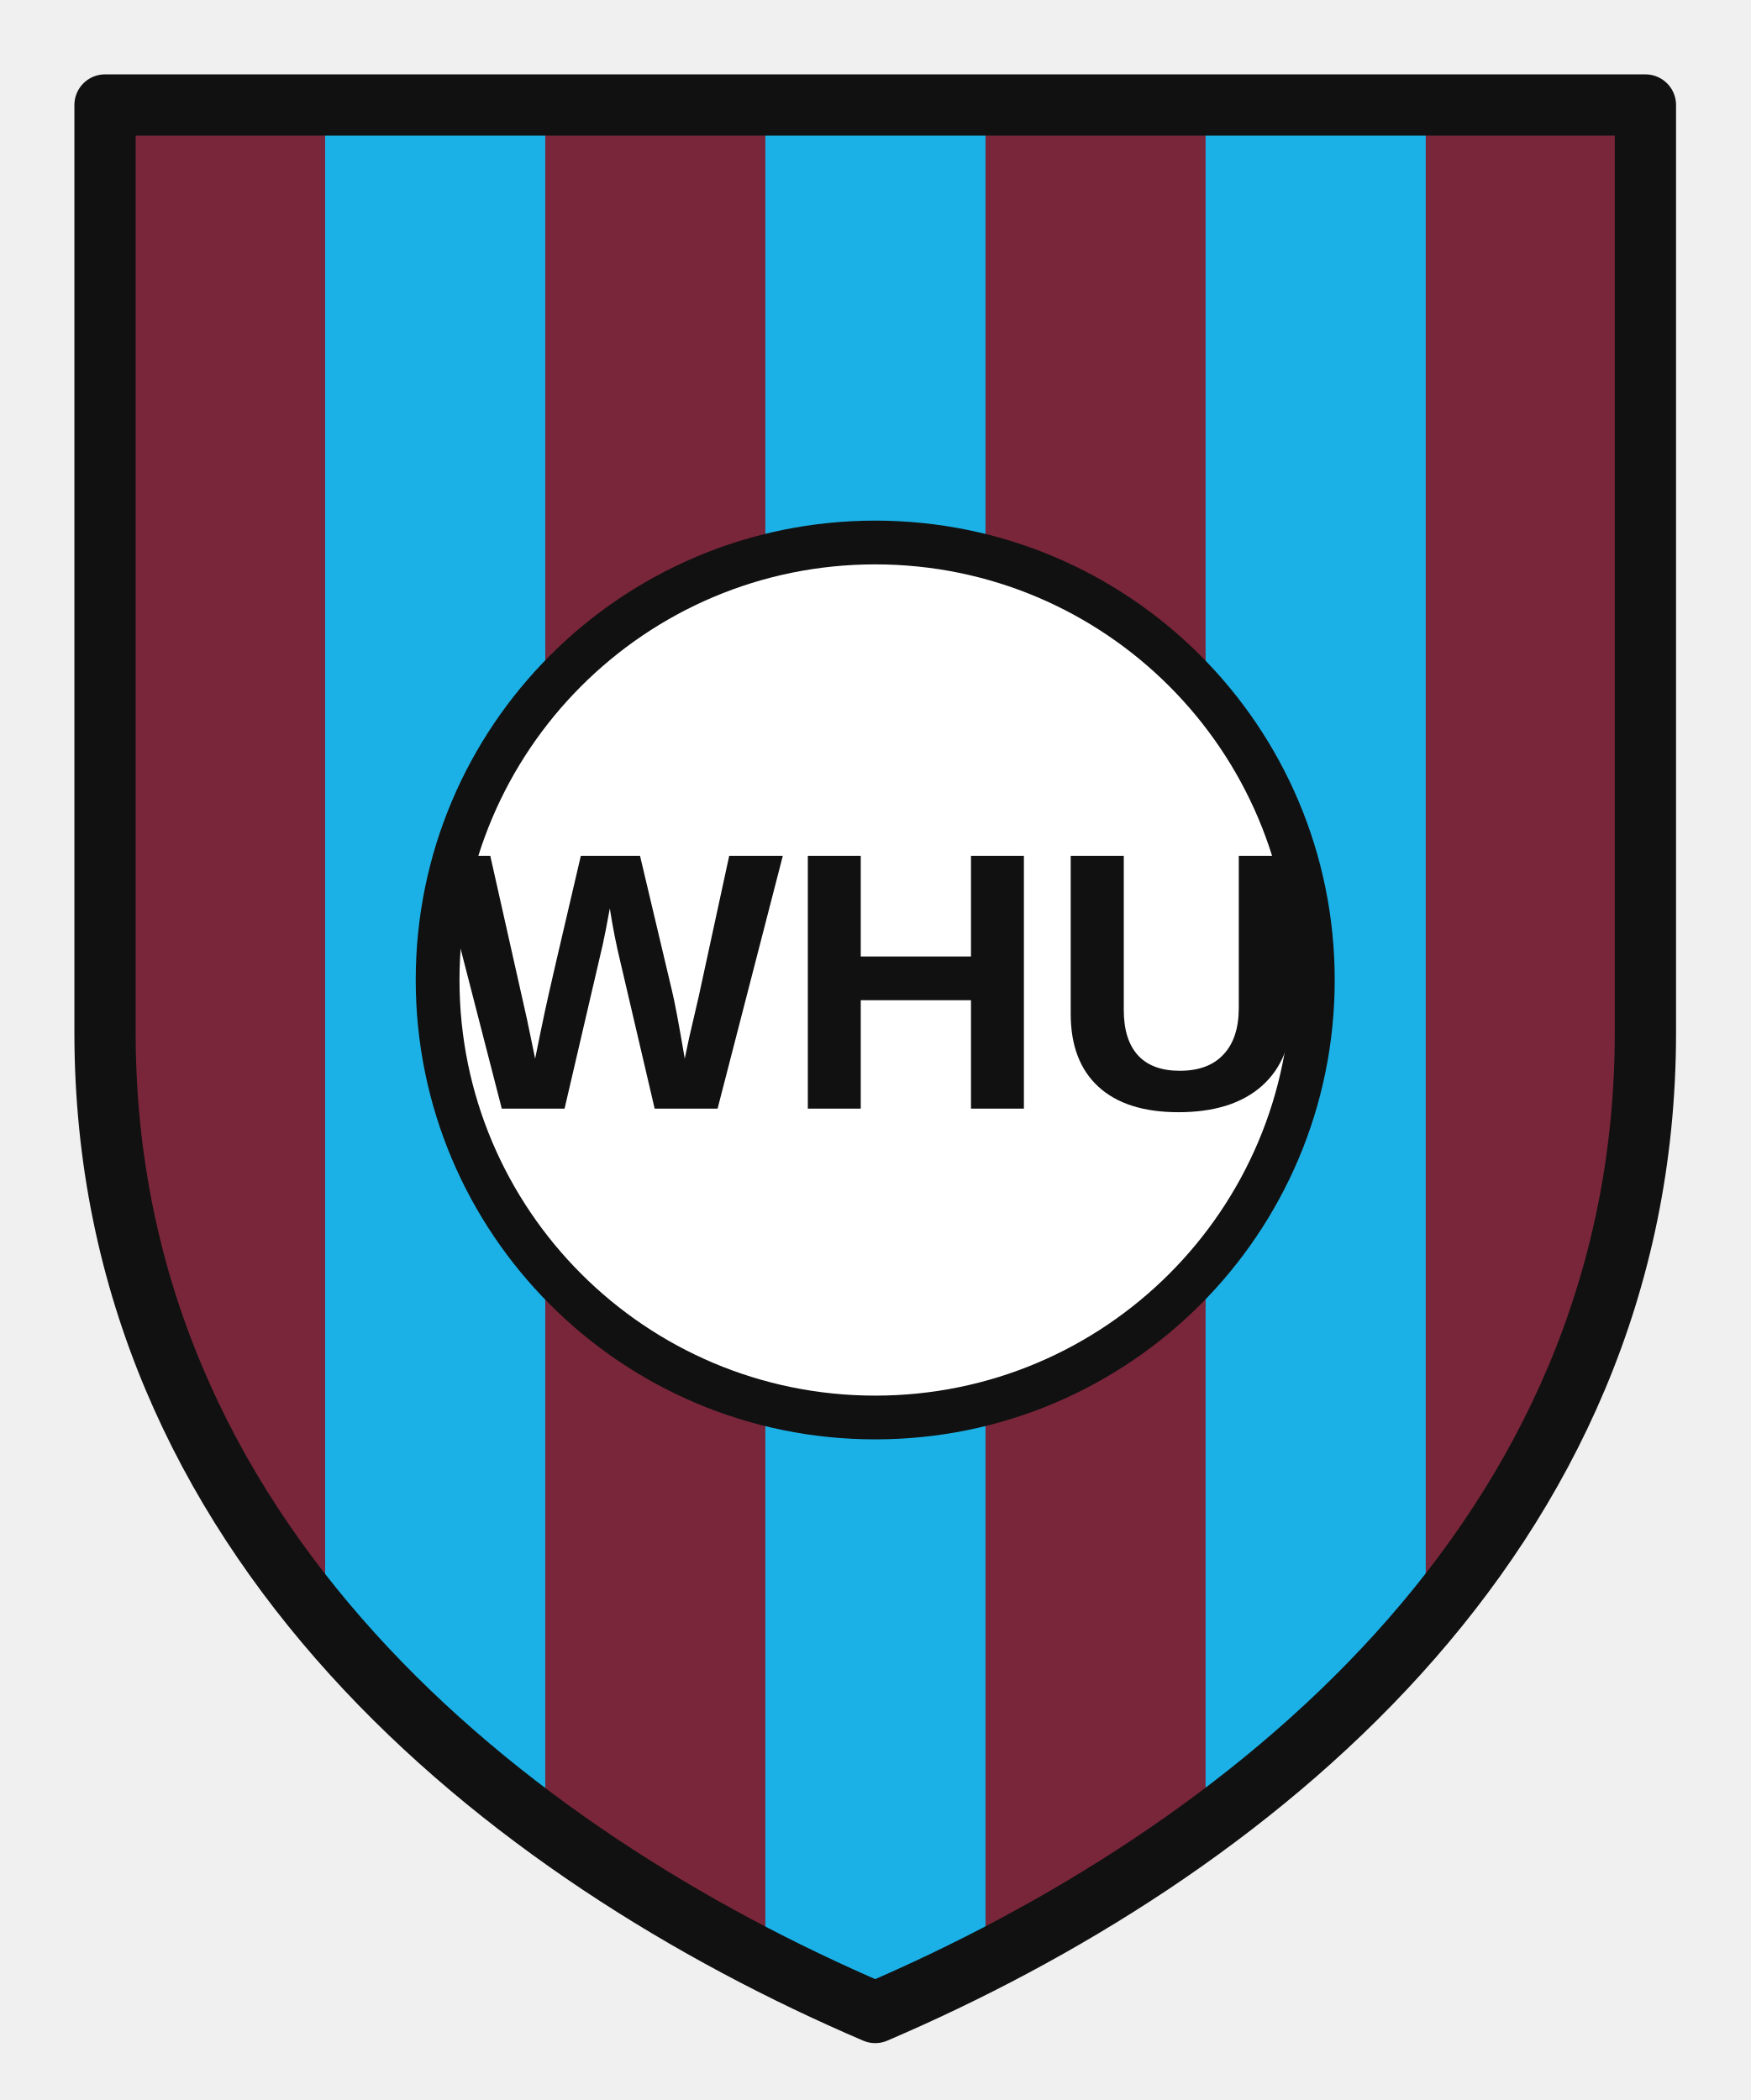
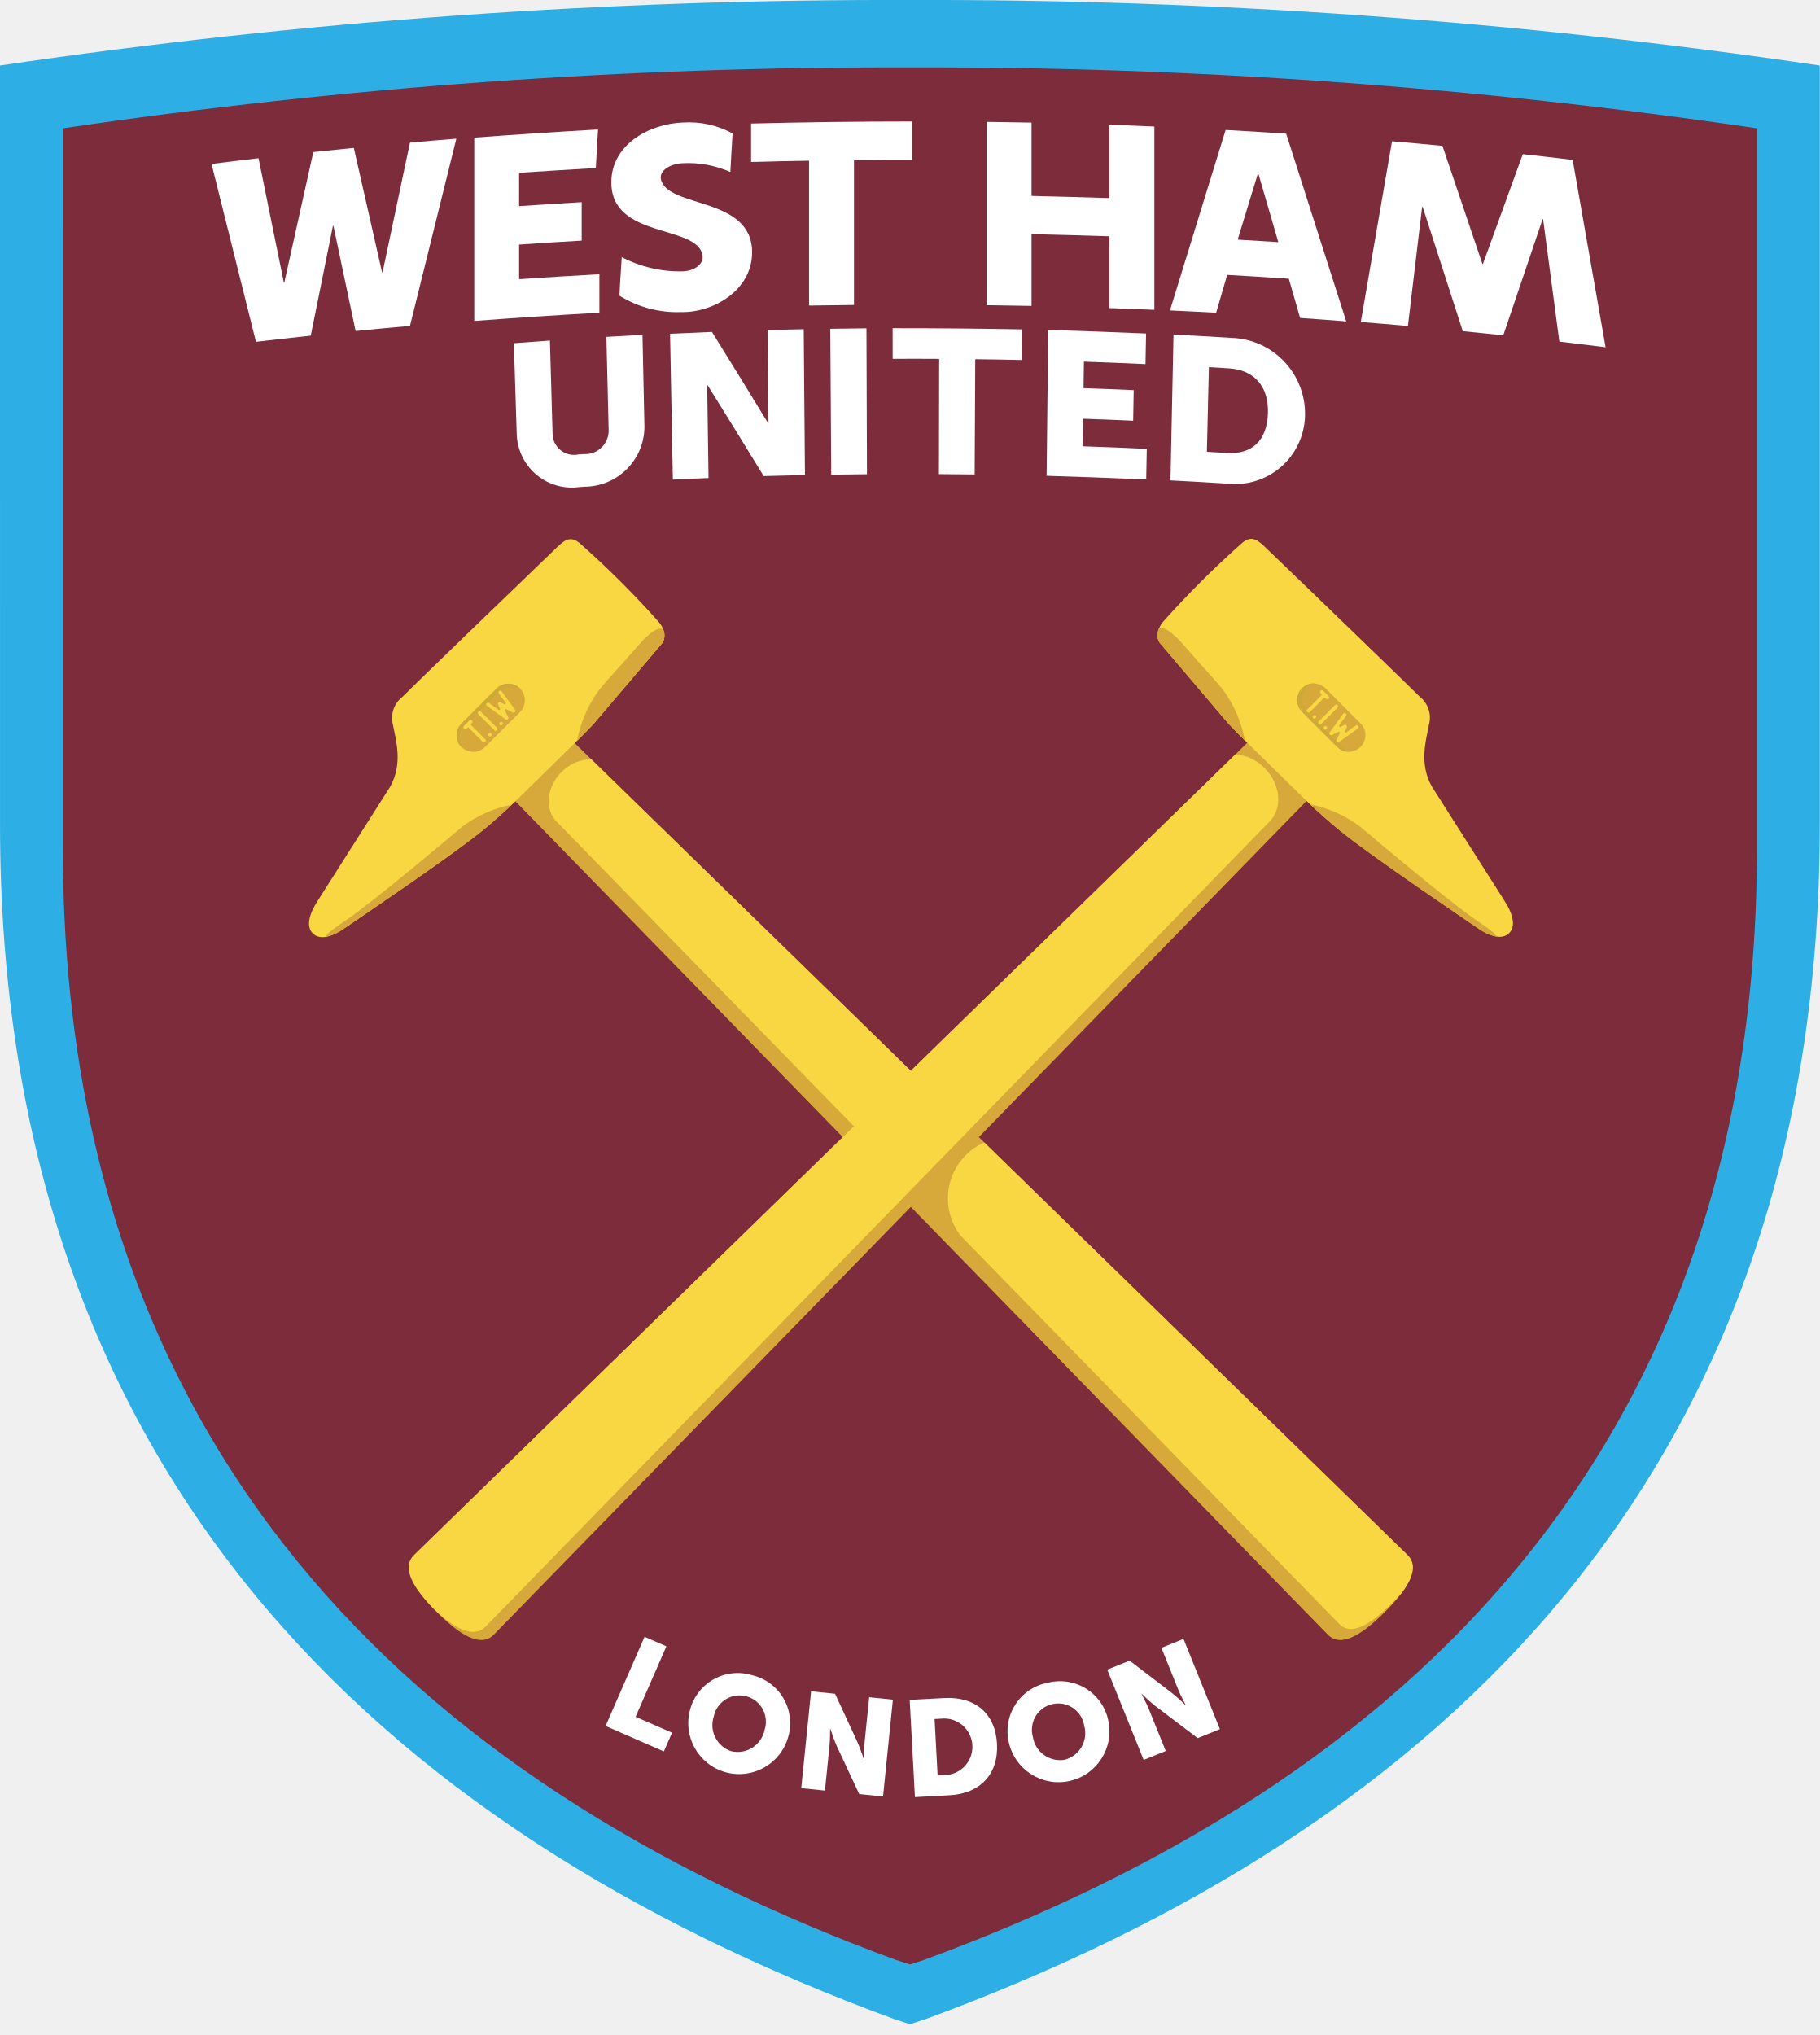
- <svg xmlns="http://www.w3.org/2000/svg" viewBox="0 0 200 240" width="200" height="240">
-   <defs>
-     <clipPath id="s">
-       <path d="M12 12 H188 V118 C188 176 142 212 100 230 C58 212 12 176 12 118 Z" />
-     </clipPath>
-   </defs>
-   <g clip-path="url(#s)">
-     <rect x="12" y="0" width="25.2" height="240" fill="#7a263a" />
-     <rect x="37.15" y="0" width="25.2" height="240" fill="#1bb1e7" />
-     <rect x="62.3" y="0" width="25.2" height="240" fill="#7a263a" />
-     <rect x="87.45" y="0" width="25.2" height="240" fill="#1bb1e7" />
-     <rect x="112.6" y="0" width="25.2" height="240" fill="#7a263a" />
-     <rect x="137.75" y="0" width="25.2" height="240" fill="#1bb1e7" />
-     <rect x="162.9" y="0" width="25.2" height="240" fill="#7a263a" />
+ <svg xmlns="http://www.w3.org/2000/svg" height="188.423" width="168.507" version="1.1" viewBox="0 0 168.507 188.423">
+   <g id="g10">
+     <g id="g496">
+       <g id="g498">
+         <g id="g504">
+           <path id="path506" d="M168.497,6.076V6.065A565.488,565.488,0,0,0,84.248,0,565.481,565.481,0,0,0,0,6.065v.138l.002,70.167c.016,59.423,34.472,92.842,82.876,110.609l1.376.442.004.002,1.374-.443c48.405-17.767,82.857-51.186,82.875-110.609V6.076ZM84.254,90.458l-.018-.018.109.109Z" fill="#2dafe5" />
+         </g>
+         <g id="g508">
+           <path id="path510" d="M162.679,11.894v-.011A526.474,526.474,0,0,0,84.249,6.237,526.468,526.468,0,0,0,5.819,11.883v.129l.002,66.496c.015,55.319,32.091,86.431,77.152,102.97l1.281.411.004.002,1.279-.412c45.062-16.54,77.134-47.652,77.151-102.97V11.894Z" fill="#7c2c3b" />
+         </g>
+         <g id="g512">
+           <path id="path514" d="M122.963,151.369c1.241,1.244,3.229-.073,5.267-2.11,2.037-2.037,3.352-4.025,2.11-5.268L52.564,68.172c-1.242-1.244-3.464-1.036-4.96.461s-1.704,3.717-.462,4.96Z" fill="#d6a93a" />
+         </g>
+         <g id="g516">
+           <path id="path518" d="M54.977,67.013,61.338,59.53s.601-.8-.334-1.937a86.721,86.721,0,0,0-7.374-7.343c-.71-.533-1.194-.403-1.982.353C47.755,54.337,37.844,63.915,37.248,64.536a2.472,2.472,0,0,0-.853,2.616c.241,1.334.951,3.553-.276,5.705L29.422,83.396c-.839,1.286-1.083,2.424-.45,3.041.339.332,1.189.716,2.919-.485.828-.573,9.933-6.703,12.835-9.09,1.7-1.398,2.997-2.67,2.997-2.67l5.495-5.389s1.157-1.136,1.759-1.79" fill="#f8d742" />
+         </g>
+         <g id="g520">
+           <path id="path522" d="M31.934,85.277c-1.902,1.288-1.896,1.477-1.631,1.442a4.592,4.592,0,0,0,1.588-.766c.827-.573,9.933-6.703,12.834-9.09,1.199-.985,2.194-1.907,2.678-2.366a11.485,11.485,0,0,0-4.564,2.014c-1.554,1.299-8.184,6.923-10.905,8.767" fill="#d6a93a" />
+         </g>
+         <g id="g524">
+           <path id="path526" d="M54.976,67.013l6.362-7.482a1.354,1.354,0,0,0,.072-1.264s-.524-.592-2.358,1.548c-1.542,1.798-2.271,2.5-3.57,4.054a11.561,11.561,0,0,0-2.044,4.718c.364-.361,1.099-1.095,1.539-1.573" fill="#d6a93a" />
+         </g>
+         <g id="g528">
+           <path id="path530" d="M45.714,151.369c-1.241,1.244-3.229-.073-5.267-2.11-2.036-2.037-3.352-4.025-2.11-5.268l77.805-75.848c1.242-1.244,3.463-1.036,4.96.461,1.497,1.497,1.704,3.718.461,4.96Z" fill="#d6a93a" />
+         </g>
+         <g id="g532">
+           <path id="path534" d="M44.958,150.621l72.594-74.55c1.242-1.242,1.036-3.463-.461-4.959a4.213,4.213,0,0,0-2.698-1.264L38.337,143.991c-1.185,1.186-.042,3.049,1.834,4.987,1.866,1.762,3.644,2.788,4.786,1.643" fill="#f8d742" />
+         </g>
+         <g id="g536">
+           <path id="path538" d="M113.73,66.983l-6.361-7.482s-.601-.8.333-1.937a86.807,86.807,0,0,1,7.374-7.343c.711-.533,1.195-.403,1.982.353,3.895,3.734,13.804,13.311,14.401,13.932a2.47,2.47,0,0,1,.853,2.616c-.24,1.334-.951,3.553.276,5.705l6.697,10.539c.838,1.286,1.083,2.424.451,3.041-.339.332-1.189.716-2.919-.485-.827-.573-9.933-6.703-12.835-9.09-1.7-1.398-2.997-2.67-2.997-2.67l-5.495-5.389s-1.157-1.136-1.759-1.79" fill="#f8d742" />
+         </g>
+         <g id="g540">
+           <path id="path542" d="M136.773,85.248c1.901,1.288,1.896,1.477,1.63,1.442a4.586,4.586,0,0,1-1.587-.766c-.827-.573-9.933-6.703-12.834-9.09-1.199-.985-2.195-1.907-2.678-2.366a11.488,11.488,0,0,1,4.564,2.014c1.554,1.299,8.184,6.923,10.905,8.767" fill="#d6a93a" />
+         </g>
+         <g id="g544">
+           <path id="path546" d="M113.73,66.983l-6.361-7.482a1.353,1.353,0,0,1-.072-1.264s.524-.592,2.358,1.548c1.542,1.798,2.271,2.5,3.57,4.054a11.562,11.562,0,0,1,2.046,4.718c-.365-.361-1.1-1.095-1.54-1.573" fill="#d6a93a" />
+         </g>
+         <g id="g548">
+           <path id="path550" d="M125.984,69.152a1.536,1.536,0,0,1-2.171,0l-3.258-3.26a1.535,1.535,0,0,1,2.171-2.17l3.258,3.259a1.534,1.534,0,0,1,0,2.171" fill="#d6a93a" />
+         </g>
+         <g id="g552">
+           <path id="path554" d="M120.992,65.892a1.533,1.533,0,0,1,.867-2.602,1.533,1.533,0,0,0-1.304,2.602l3.258,3.26a1.532,1.532,0,0,0,1.304.432,1.533,1.533,0,0,1-.867-.432Z" fill="#cda938" />
+         </g>
+         <g id="g556">
+           <path id="path558" d="M122.426,67.088a.166.166,0,0,1-.235-.235l1.494-1.494a.166.166,0,1,1,.235.234Z" fill="#d6a93a" />
+         </g>
+         <g id="g560">
+           <path id="path562" d="M122.919,67.585a.162.162,0,0,1-.231,0,.164.164,0,1,1,.231,0" fill="#d6a93a" />
+         </g>
+         <g id="g564">
+           <path id="path566" d="M121.893,66.559a.163.163,0,1,1,0-.231.164.164,0,0,1,0,.231" fill="#d6a93a" />
+         </g>
+         <g id="g568">
+           <path id="path570" d="M123.098,64.536l-.512-.513a.167.167,0,0,0-.235.236l.082.082a.082.082,0,0,1,.003.11l-1.323,1.323a.167.167,0,0,0,.235.236l1.328-1.328a.083.083,0,0,1,.104.007l.083.083a.167.167,0,0,0,.236-.235" fill="#d6a93a" />
+         </g>
+         <g id="g572">
+           <path id="path574" d="M125.833,67.294a.166.166,0,0,0-.233-.037l-.867.627a.088.088,0,0,1-.119-.008.09.09,0,0,1-.017-.104l.177-.356a.167.167,0,0,0-.019-.177l-.002-.002-.008-.009-.004-.005-.005-.005-.009-.007-.002-.002a.167.167,0,0,0-.177-.018l-.355.176a.09.09,0,0,1-.106-.016.092.092,0,0,1-.009-.119l.629-.867a.167.167,0,0,0-.037-.233.165.165,0,0,0-.231.037l-1.241,1.711a.166.166,0,0,0,.014.211l.007.008.003.001a.163.163,0,0,0,.185.026l.608-.303a.09.09,0,0,1,.117.126l-.299.603a.166.166,0,0,0,.026.186l.003.003.007.007a.166.166,0,0,0,.213.014l1.711-1.24a.165.165,0,0,0,.037-.231" fill="#d6a93a" />
+         </g>
+         <g id="g576">
+           <path id="path578" d="M54.754,70.306a3.862,3.862,0,0,0-2.764,1.181c-1.391,1.392-1.584,3.456-.429,4.611l31.08,31.848,5.289-5.289Z" fill="#f8d742" />
+         </g>
+         <g id="g580">
+           <path id="path582" d="M130.34,143.991l-39.207-38.211a5.67,5.67,0,0,0-2.177,8.642l35.068,35.957c1.154,1.157,3.001-.068,4.896-1.961.32-.321.62-.639.893-.954,1.01-1.364,1.397-2.601.527-3.473" fill="#f8d742" />
+         </g>
+         <g id="g584">
+           <path id="path586" d="M122.354,67.016a.166.166,0,0,1-.235-.235l1.494-1.494a.166.166,0,1,1,.235.234Z" fill="#f8d742" />
+         </g>
+         <g id="g588">
+           <path id="path590" d="M122.847,67.513a.162.162,0,0,1-.231,0,.164.164,0,1,1,.231,0" fill="#f8d742" />
+         </g>
+         <g id="g592">
+           <path id="path594" d="M121.821,66.487a.163.163,0,1,1,0-.231.164.164,0,0,1,0,.231" fill="#f8d742" />
+         </g>
+         <g id="g596">
+           <path id="path598" d="M123.026,64.464l-.512-.513a.168.168,0,0,0-.236.001.165.165,0,0,0,0,.235l.082.082a.082.082,0,0,1,.003.11l-1.323,1.323a.167.167,0,0,0,.236.235l1.327-1.328a.083.083,0,0,1,.105.007l.083.083a.166.166,0,0,0,.235-.235" fill="#f8d742" />
+         </g>
+         <g id="g600">
+           <path id="path602" d="M125.761,67.222a.166.166,0,0,0-.232-.037l-.867.627a.091.091,0,0,1-.136-.113l.177-.356a.167.167,0,0,0-.018-.176l-.002-.002-.008-.009-.004-.005-.005-.004-.009-.007-.002-.002a.167.167,0,0,0-.177-.018l-.355.177a.089.089,0,0,1-.105-.017.092.092,0,0,1-.009-.118l.629-.868a.167.167,0,0,0-.036-.233.165.165,0,0,0-.231.037l-1.241,1.712a.166.166,0,0,0,.014.211l.008.008.003.002a.163.163,0,0,0,.185.026l.609-.303a.091.091,0,0,1,.117.127l-.299.603a.165.165,0,0,0,.026.185l.002.003.007.006a.166.166,0,0,0,.212.015l1.711-1.24a.166.166,0,0,0,.036-.232" fill="#f8d742" />
+         </g>
+         <g id="g604">
+           <path id="path606" d="M48.153,63.752a1.536,1.536,0,0,1,0,2.171l-3.259,3.258a1.535,1.535,0,0,1-2.17-2.171l3.259-3.258a1.534,1.534,0,0,1,2.171,0" fill="#d6a93a" />
+         </g>
+         <g id="g608">
+           <path id="path610" d="M42.996,67.284l3.259-3.258a1.534,1.534,0,0,1,2.025-.127,1.598,1.598,0,0,0-.127-.147,1.536,1.536,0,0,0-2.171,0l-3.259,3.259a1.535,1.535,0,0,0,.001,2.171,1.584,1.584,0,0,0,.146.126,1.533,1.533,0,0,1,.127-2.024" fill="#cda938" />
+         </g>
+         <g id="g612">
+           <path id="path614" d="M46.017,67.546a.166.166,0,1,1-.235.234L44.288,66.286a.166.166,0,0,1,.235-.235Z" fill="#d6a93a" />
+         </g>
+         <g id="g616">
+           <path id="path618" d="M46.514,67.052a.163.163,0,1,1-.231,0,.164.164,0,0,1,.231,0" fill="#d6a93a" />
+         </g>
+         <g id="g620">
+           <path id="path622" d="M45.488,68.079a.163.163,0,0,1-.231.231.165.165,0,0,1-.001-.231.163.163,0,0,1,.231,0" fill="#d6a93a" />
+         </g>
+         <g id="g624">
+           <path id="path626" d="M43.465,66.874l-.512.511a.167.167,0,0,0,.235.236l.082-.082a.084.084,0,0,1,.111-.003l1.322,1.323a.166.166,0,0,0,.235-.235l-1.328-1.327a.082.082,0,0,1,.007-.105l.083-.082a.166.166,0,0,0-.235-.235" fill="#d6a93a" />
+         </g>
+         <g id="g628">
+           <path id="path630" d="M46.223,64.138a.166.166,0,0,0-.037.232l.629.866a.093.093,0,0,1-.008.12.091.091,0,0,1-.105.016l-.356-.176a.165.165,0,0,0-.176.018l-.003.003-.008.007-.005.004-.005.005-.008.009-.002.003a.165.165,0,0,0-.018.176l.176.355a.091.091,0,0,1-.136.114l-.867-.629a.166.166,0,1,0-.195.268l1.711,1.241a.167.167,0,0,0,.212-.014l.006-.008.004-.003a.165.165,0,0,0,.025-.185l-.303-.609a.091.091,0,0,1,.126-.117l.603.298a.166.166,0,0,0,.186-.025l.002-.003.007-.008a.165.165,0,0,0,.015-.211l-1.241-1.712a.166.166,0,0,0-.231-.036" fill="#d6a93a" />
+         </g>
+         <g id="g632">
+           <path id="path634" d="M46.017,67.382a.166.166,0,1,1-.235.234l-1.494-1.494a.166.166,0,0,1,.235-.235Z" fill="#f8d742" />
+         </g>
+         <g id="g636">
+           <path id="path638" d="M46.514,66.888a.163.163,0,1,1-.231-.001.164.164,0,0,1,.231.001" fill="#f8d742" />
+         </g>
+         <g id="g640">
+           <path id="path642" d="M45.488,67.914a.163.163,0,1,1-.231,0,.164.164,0,0,1,.231,0" fill="#f8d742" />
+         </g>
+         <g id="g644">
+           <path id="path646" d="M43.465,66.709l-.512.512a.166.166,0,0,0,.235.235l.082-.082a.084.084,0,0,1,.111-.003l1.322,1.323a.166.166,0,0,0,.235-.235l-1.328-1.328a.081.081,0,0,1,.007-.104l.083-.082a.167.167,0,0,0,0-.236.165.165,0,0,0-.235,0" fill="#f8d742" />
+         </g>
+         <g id="g648">
+           <path id="path650" d="M46.223,63.974a.166.166,0,0,0-.037.232l.629.867a.093.093,0,0,1-.008.12.091.091,0,0,1-.105.016l-.356-.176a.165.165,0,0,0-.176.018l-.003.002-.008.007-.005.004-.005.005-.008.008-.002.003a.164.164,0,0,0-.018.175l.176.355a.092.092,0,0,1-.017.106.093.093,0,0,1-.119.01l-.867-.63a.166.166,0,1,0-.195.268l1.711,1.241a.167.167,0,0,0,.212-.014l.006-.008.004-.003a.166.166,0,0,0,.025-.185l-.303-.609a.091.091,0,0,1,.126-.117l.603.299a.166.166,0,0,0,.186-.025l.002-.002.007-.008a.165.165,0,0,0,.015-.211l-1.241-1.711a.165.165,0,0,0-.231-.037" fill="#f8d742" />
+         </g>
+         <g id="g652">
+           <path id="path654" d="M53.67,45.095a5.11,5.11,0,0,1-5.819-4.783q-.134-4.267-.268-8.533c1.334-.104,2.002-.154,3.338-.249q.121,4.267.243,8.534a1.988,1.988,0,0,0,2.407,2.011c.197-.013.295-.02.492-.032a2.172,2.172,0,0,0,2.293-2.317q-.103-4.268-.206-8.535c1.337-.079,2.005-.117,3.342-.186q.09,4.267.181,8.536a5.574,5.574,0,0,1-5.513,5.523c-.196.013-.295.019-.491.032" fill="#fff" />
+         </g>
+         <g id="g656">
+           <path id="path658" d="M62.046,30.902c1.552-.074,2.328-.107,3.88-.168q2.616,4.21,5.196,8.442l.038-.001q-.042-4.306-.084-8.613c1.338-.037,2.008-.054,3.346-.081q.057,6.753.114,13.505c-1.528.031-2.292.05-3.819.095q-2.58-4.22-5.197-8.417l-.038.002q.062,4.297.126,8.593c-1.322.054-1.984.083-3.305.146q-.129-6.751-.257-13.503" fill="#fff" />
+         </g>
+         <g id="g660">
+           <path id="path662" d="M76.883,30.443c1.339-.021,2.008-.03,3.348-.041q.024,6.753.047,13.506c-1.323.011-1.985.019-3.309.04q-.043-6.753-.086-13.505" fill="#fff" />
+         </g>
+         <g id="g664">
+           <path id="path666" d="M86.965,33.226c-1.723-.009-2.584-.01-4.307-.003-.002-1.133-.003-1.7-.004-2.833q5.993-.004,11.982.109c-.01,1.133-.015,1.7-.025,2.833-1.722-.038-2.583-.053-4.306-.075q-.027,5.336-.055,10.672c-1.323-.017-1.985-.023-3.309-.03q.011-5.336.024-10.672" fill="#fff" />
+         </g>
+         <g id="g668">
+           <path id="path670" d="M97.059,30.549q4.532.136,9.062.332c-.021,1.133-.032,1.7-.053,2.833-2.28-.106-3.42-.152-5.702-.23-.014.982-.02,1.473-.034,2.455,1.858.063,2.787.1,4.644.182-.02,1.133-.03,1.7-.05,2.833-1.852-.082-2.779-.119-4.632-.182-.014,1.02-.021,1.53-.035,2.549,2.372.081,3.558.13,5.929.242-.021,1.133-.032,1.7-.054,2.833q-4.61-.203-9.222-.342.074-6.752.147-13.505" fill="#fff" />
+         </g>
+         <g id="g672">
+           <path id="path674" d="M108.663,30.979c2.14.109,3.21.17,5.348.304a7.035,7.035,0,0,1,6.829,7.216,6.476,6.476,0,0,1-7.172,6.284c-2.113-.133-3.17-.194-5.286-.302q.141-6.751.281-13.502m4.944,10.964c2.289.143,3.726-1.113,3.799-3.7.073-2.568-1.355-3.996-3.601-4.136-.747-.046-1.12-.069-1.867-.113l-.185,7.837c.742.043,1.113.066,1.855.112" fill="#fff" />
+         </g>
+         <g id="g676">
+           <path id="path678" d="M19.587,15.181c1.74-.22,2.61-.326,4.351-.53q1.172,5.751,2.343,11.502l.047-.005Q27.67,20.115,29.012,14.081c1.5-.161,2.251-.238,3.751-.387q1.308,5.76,2.614,11.519l.048-.005q1.267-6.002,2.537-12.003c1.717-.153,2.576-.225,4.293-.363q-2.149,8.666-4.293,17.334c-2.014.179-3.021.274-5.034.473q-1.027-4.868-2.053-9.736l-.048.005q-1.027,5.08-2.052,10.16c-2.031.219-3.046.333-5.074.572Q21.646,23.415,19.587,15.181" fill="#fff" />
+         </g>
+         <g id="g680">
+           <path id="path682" d="M128.895,13.082c1.869.161,2.803.246,4.671.424q1.851,5.464,3.698,10.93l.048.004q1.846-5.084,3.696-10.167c1.846.204,2.769.311,4.615.532q1.526,8.673,3.049,17.347c-1.712-.217-2.568-.321-4.281-.522q-.752-5.664-1.505-11.328l-.048-.005q-1.821,5.375-3.639,10.751c-1.5-.16-2.25-.237-3.751-.387q-1.855-5.755-3.715-11.509c-.019-.002-.028-.002-.047-.004q-.66,5.518-1.318,11.035c-1.745-.155-2.618-.229-4.364-.369q1.445-8.365,2.892-16.731" fill="#fff" />
+         </g>
+         <g id="g684">
+           <path id="path686" d="M43.914,12.745q5.728-.43,11.462-.757c-.083,1.428-.124,2.143-.207,3.571q-3.552.204-7.102.441V19.086c2.317-.161,3.477-.234,5.795-.368v3.56c-2.319.133-3.478.207-5.795.368v3.204q3.716-.258,7.434-.459c0,1.424,0,2.136.001,3.56q-5.798.33-11.588.764V12.745" fill="#fff" />
+         </g>
+         <g id="g688">
+           <path id="path690" d="M74.914,14.88c-2.147.037-3.22.06-5.366.12V11.44q7.448-.189,14.895-.191v3.561c-2.147-.005-3.221-.001-5.367.018V28.238c-1.665.014-2.497.025-4.162.053V14.88" fill="#fff" />
+         </g>
+         <g id="g692">
+           <path id="path694" d="M91.355,11.285c1.665.02,2.497.034,4.162.068v6.788q3.607.084,7.213.2V11.553c1.664.058,2.496.09,4.16.162V28.686c-1.664-.072-2.496-.104-4.16-.162V21.878q-3.607-.117-7.213-.2v6.646c-1.665-.034-2.497-.048-4.162-.068V11.285" fill="#fff" />
+         </g>
+         <g id="g696">
+           <path id="path698" d="M119.34,25.807c-2.282-.155-3.424-.226-5.708-.355-.409,1.401-.613,2.102-1.021,3.503-1.711-.093-2.566-.136-4.277-.214q2.575-8.356,5.155-16.708c2.243.126,3.365.195,5.606.346q2.785,8.688,5.562,17.378c-1.709-.135-2.563-.198-4.272-.318-.418-1.454-.627-2.18-1.045-3.633m-2.866-9.728q-.935,3.053-1.869,6.106c1.505.088,2.257.135,3.761.234q-.922-3.169-1.845-6.337l-.048-.003" fill="#fff" />
+         </g>
+         <g id="g700">
+           <path id="path702" d="M63.242,11.345c-3.099.11-6.611,2.018-6.634,5.502-.036,5.318,7.951,3.891,8.444,6.797.137.804-.769,1.479-1.916,1.478a11.538,11.538,0,0,1-5.565-1.314c-.085,1.466-.155,2.236-.212,3.567a10.047,10.047,0,0,0,5.674,1.52c2.987.077,6.58-1.994,6.61-5.487.045-5.277-7.872-4.083-8.446-6.827-.147-.703.711-1.395,1.993-1.468a9.628,9.628,0,0,1,4.438.815c.085-1.688.111-1.929.206-3.572a8.44,8.44,0,0,0-4.592-1.009" fill="#fff" />
+         </g>
+       </g>
+     </g>
+     <g id="g704">
+       <path id="path706" d="M59.684,151.552l2.021.883-2.851,6.527,3.373,1.474-.757,1.733L56.076,159.812Z" fill="#fff" />
+     </g>
+     <g id="g708">
+       <g id="g710">
+         <g id="g716">
+           <path id="path718" d="M69.665,155.114a4.559,4.559,0,0,1,3.327,5.685A4.714,4.714,0,0,1,63.9,158.302a4.559,4.559,0,0,1,5.765-3.188m-1.933,7.038a2.542,2.542,0,0,0,3.06-1.957,2.437,2.437,0,1,0-4.692-1.289,2.543,2.543,0,0,0,1.631,3.246" fill="#fff" />
+         </g>
+         <g id="g720">
+           <path id="path722" d="M75.104,156.602l2.22.226,2.057,4.442a16.118,16.118,0,0,1,.596,1.607l.025.003s-.002-.976.055-1.541l.427-4.189,2.195.224-.913,8.967-2.207-.225-2.071-4.43a16.118,16.118,0,0,1-.596-1.607l-.025-.003s.002.976-.056,1.541l-.425,4.176L74.191,165.569Z" fill="#fff" />
+         </g>
+         <g id="g724">
+           <path id="path726" d="M84.234,157.397l3.198-.172c2.832-.153,4.734,1.399,4.886,4.232.152,2.832-1.57,4.617-4.402,4.769l-3.197.172Zm3.493,6.945a2.621,2.621,0,0,0-.282-5.224l-.906.049.281,5.224Z" fill="#fff" />
+         </g>
+         <g id="g728">
+           <path id="path730" d="M97.028,155.807a4.56,4.56,0,0,1,5.593,3.481,4.715,4.715,0,1,1-9.21,2.026,4.559,4.559,0,0,1,3.616-5.507m1.568,7.129a2.543,2.543,0,0,0,1.797-3.158,2.437,2.437,0,1,0-4.752,1.045,2.543,2.543,0,0,0,2.956,2.112" fill="#fff" />
+         </g>
+         <g id="g732">
+           <path id="path734" d="M102.528,154.596l2.069-.835,3.889,2.97a16.115,16.115,0,0,1,1.277,1.143l.023-.009s-.456-.862-.669-1.388l-1.575-3.903,2.045-.826,3.372,8.357-2.057.83-3.896-2.954a15.999,15.999,0,0,1-1.277-1.143l-.024.009s.457.862.669,1.388l1.571,3.892-2.046.826Z" fill="#fff" />
+         </g>
+       </g>
+     </g>
  </g>
-   <circle cx="100" cy="112" r="50" fill="#ffffff" stroke="#111111" stroke-width="5" />
-   <text x="100" y="126.7" text-anchor="middle" font-family="Arial Black, Helvetica Neue, Arial, sans-serif" font-weight="900" font-size="42" fill="#111111">WHU</text>
-   <path d="M12 12 H188 V118 C188 176 142 212 100 230 C58 212 12 176 12 118 Z" fill="none" stroke="#111111" stroke-width="7" stroke-linejoin="round" />
</svg>
